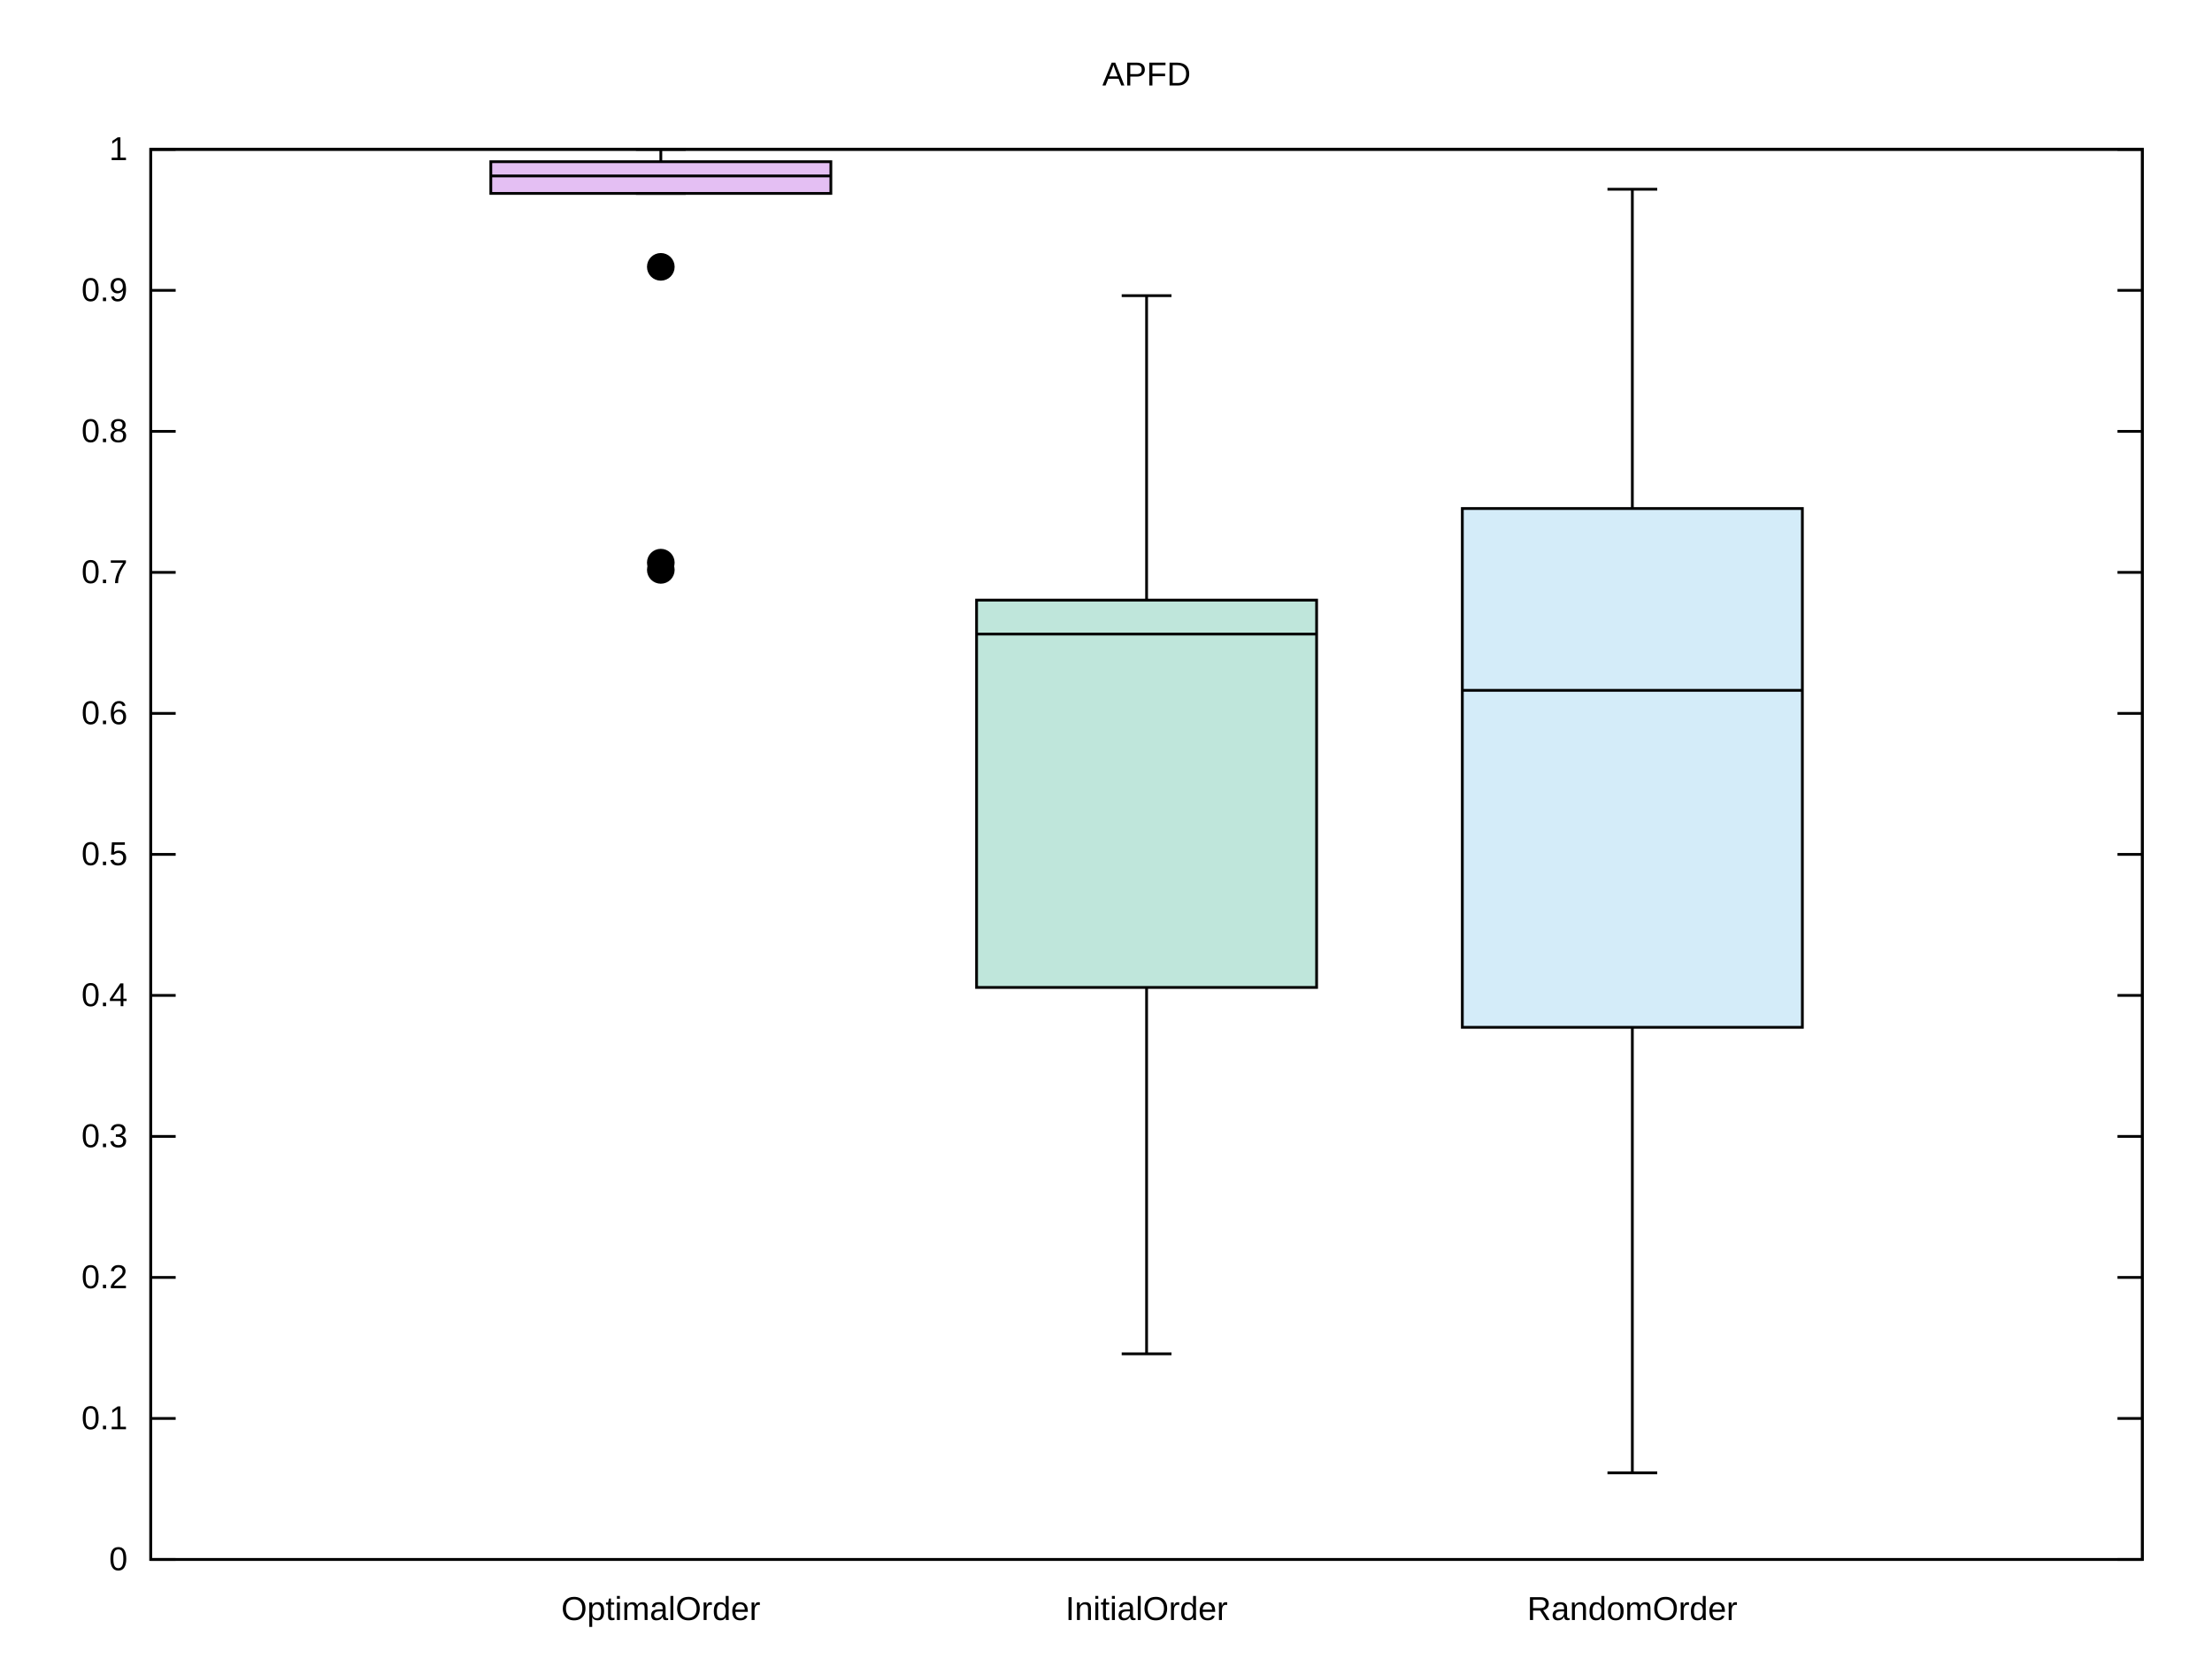
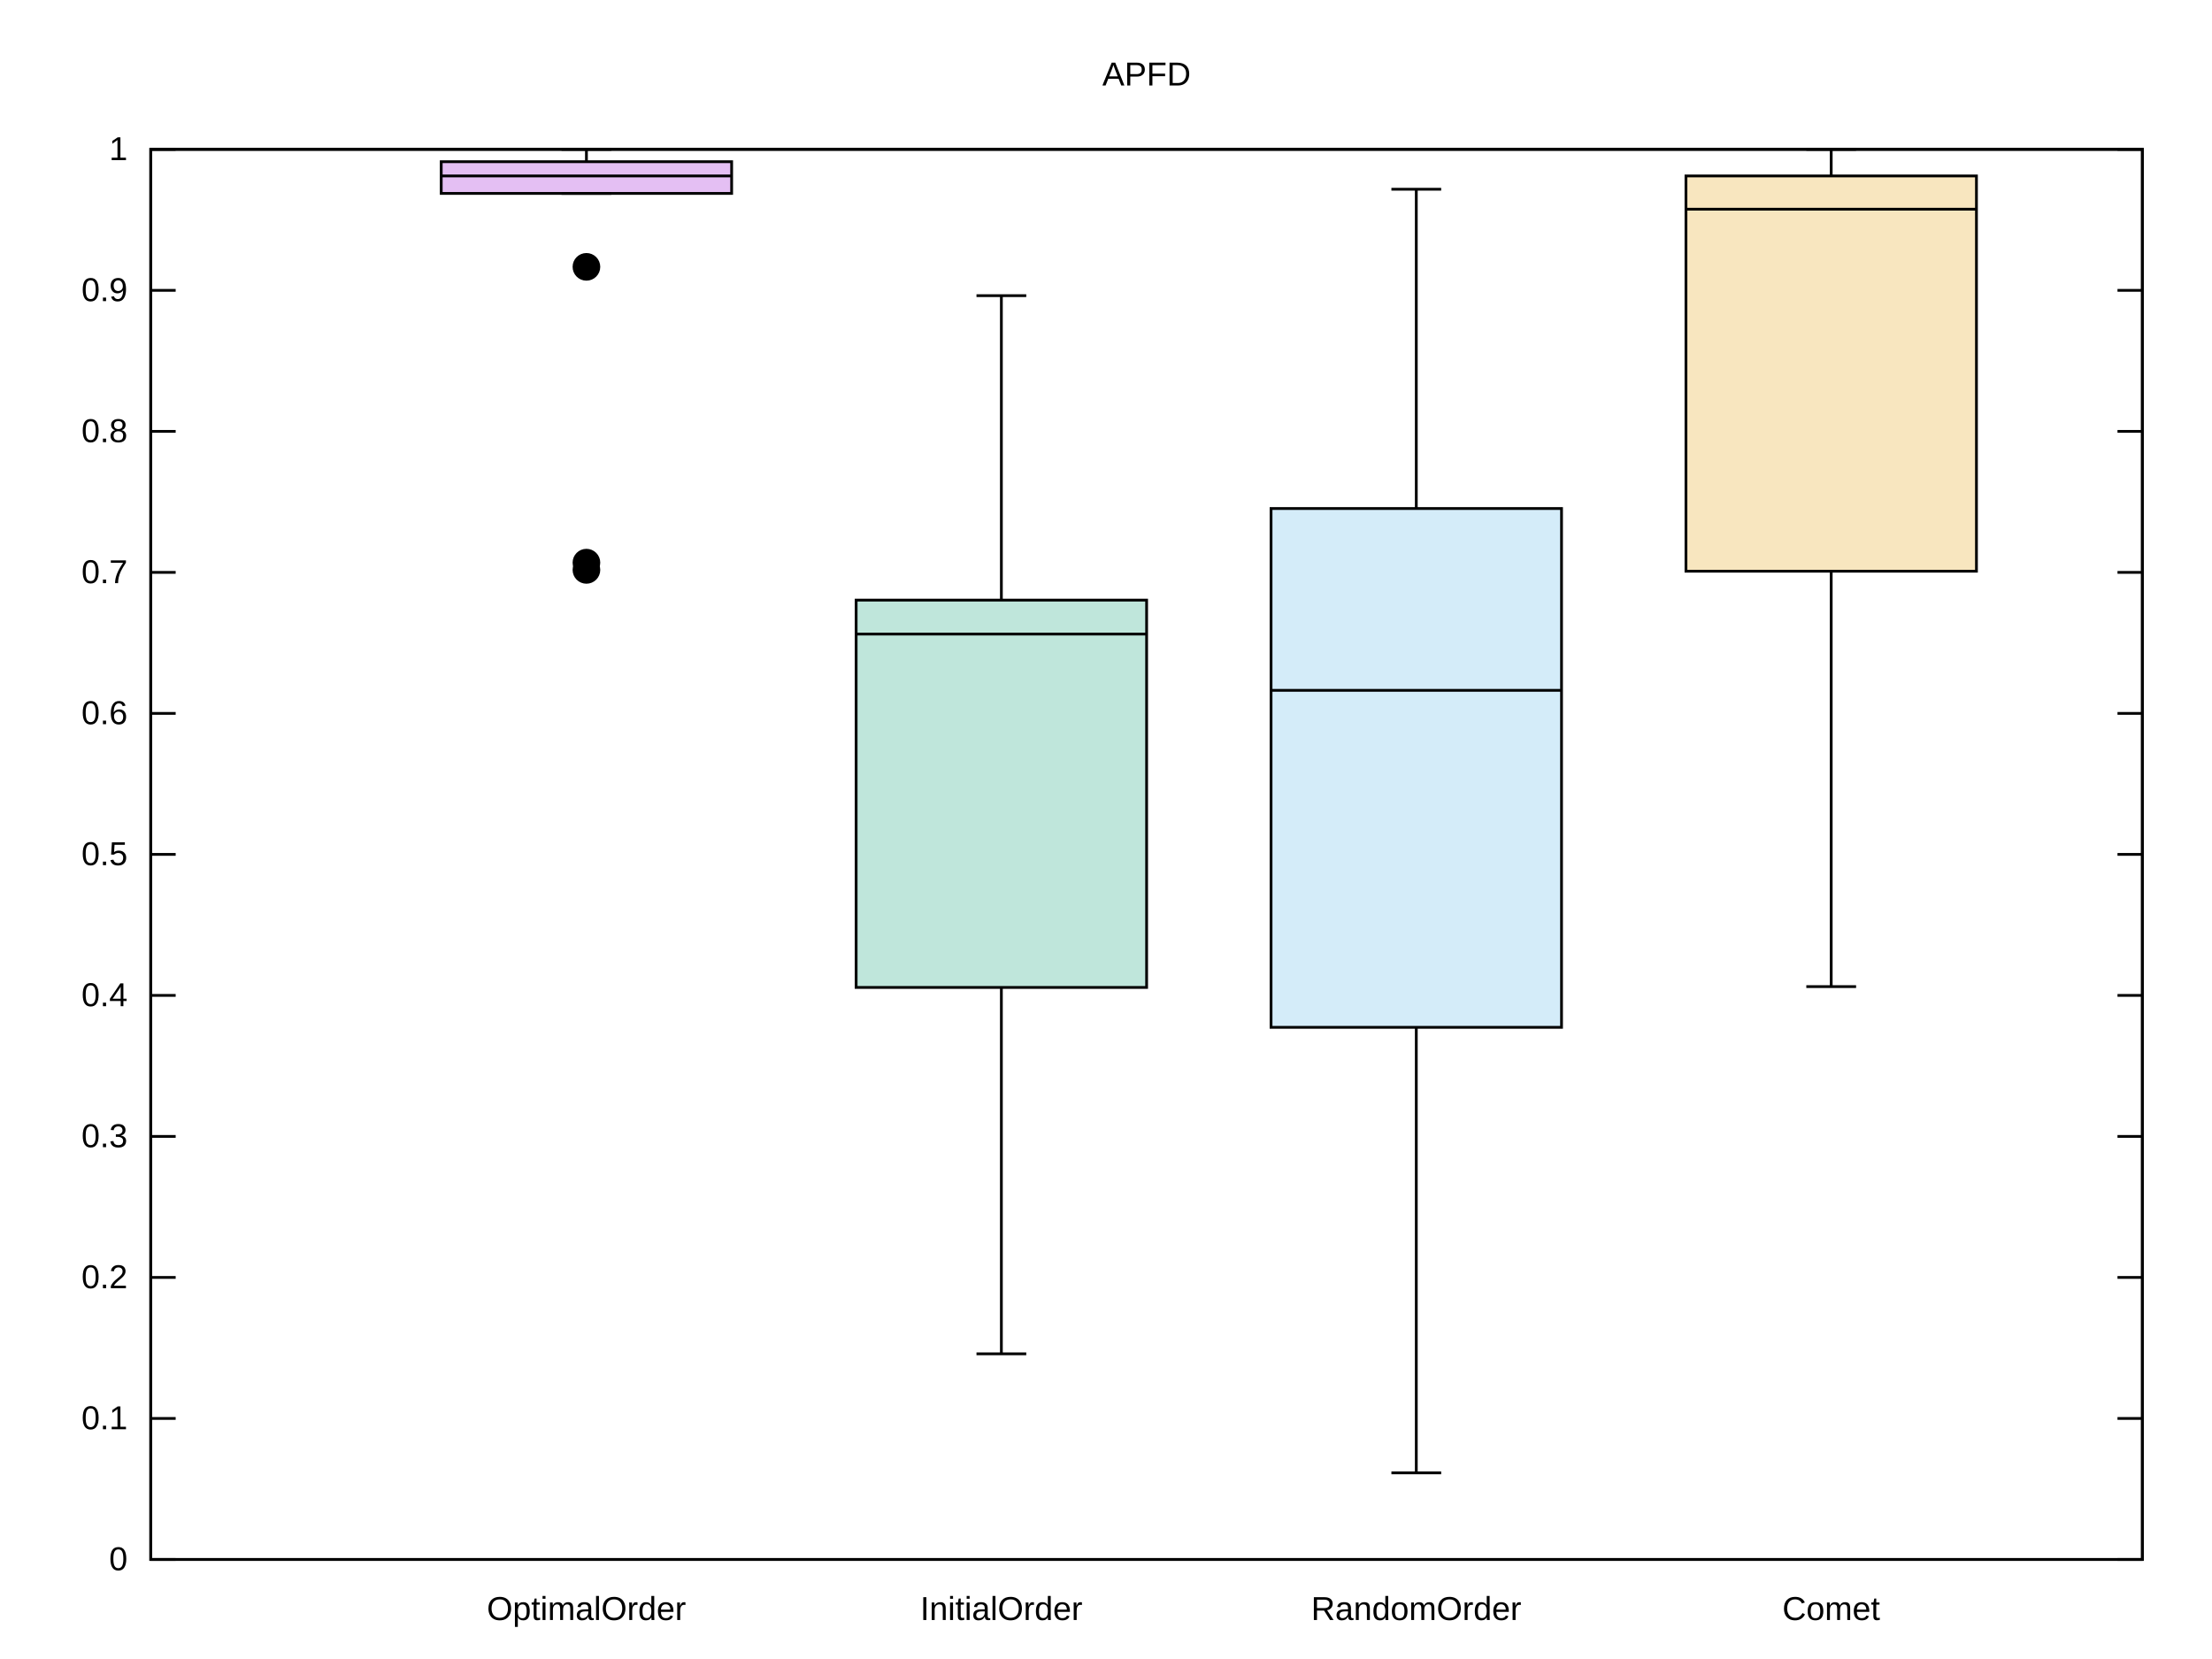
<svg xmlns="http://www.w3.org/2000/svg" xmlns:xlink="http://www.w3.org/1999/xlink" width="800" height="600" viewBox="0 0 800 600">
  <g id="gnuplot_canvas">
    <rect x="0" y="0" width="800" height="600" fill="none" />
    <defs>
      <circle id="gpDot" r="0.5" stroke-width="0.5" stroke="currentColor" />
      <path id="gpPt0" stroke-width="0.222" stroke="currentColor" d="M-1,0 h2 M0,-1 v2" />
      <path id="gpPt1" stroke-width="0.222" stroke="currentColor" d="M-1,-1 L1,1 M1,-1 L-1,1" />
      <path id="gpPt2" stroke-width="0.222" stroke="currentColor" d="M-1,0 L1,0 M0,-1 L0,1 M-1,-1 L1,1 M-1,1 L1,-1" />
      <rect id="gpPt3" stroke-width="0.222" stroke="currentColor" x="-1" y="-1" width="2" height="2" />
      <rect id="gpPt4" stroke-width="0.222" stroke="currentColor" fill="currentColor" x="-1" y="-1" width="2" height="2" />
      <circle id="gpPt5" stroke-width="0.222" stroke="currentColor" cx="0" cy="0" r="1" />
      <use xlink:href="#gpPt5" id="gpPt6" fill="currentColor" stroke="none" />
      <path id="gpPt7" stroke-width="0.222" stroke="currentColor" d="M0,-1.33 L-1.33,0.67 L1.33,0.67 z" />
      <use xlink:href="#gpPt7" id="gpPt8" fill="currentColor" stroke="none" />
      <use xlink:href="#gpPt7" id="gpPt9" stroke="currentColor" transform="rotate(180)" />
      <use xlink:href="#gpPt9" id="gpPt10" fill="currentColor" stroke="none" />
      <use xlink:href="#gpPt3" id="gpPt11" stroke="currentColor" transform="rotate(45)" />
      <use xlink:href="#gpPt11" id="gpPt12" fill="currentColor" stroke="none" />
      <path id="gpPt13" stroke-width="0.222" stroke="currentColor" d="M0,1.330 L1.265,0.411 L0.782,-1.067 L-0.782,-1.076 L-1.265,0.411 z" />
      <use xlink:href="#gpPt13" id="gpPt14" fill="currentColor" stroke="none" />
      <filter id="textbox" filterUnits="objectBoundingBox" x="0" y="0" height="1" width="1">
        <feFlood flood-color="white" flood-opacity="1" result="bgnd" />
        <feComposite in="SourceGraphic" in2="bgnd" operator="atop" />
      </filter>
      <filter id="greybox" filterUnits="objectBoundingBox" x="0" y="0" height="1" width="1">
        <feFlood flood-color="lightgrey" flood-opacity="1" result="grey" />
        <feComposite in="SourceGraphic" in2="grey" operator="atop" />
      </filter>
    </defs>
    <g fill="none" color="white" stroke="currentColor" stroke-width="1.00" stroke-linecap="butt" stroke-linejoin="miter">
</g>
    <g fill="none" color="black" stroke="currentColor" stroke-width="1.00" stroke-linecap="butt" stroke-linejoin="miter">
      <path stroke="black" d="M54.53,564.00 L63.53,564.00 M774.82,564.00 L765.82,564.00  " />
      <g transform="translate(46.14,567.90)" stroke="none" fill="black" font-family="Arial" font-size="12.00" text-anchor="end">
        <text>
          <tspan font-family="Arial"> 0</tspan>
        </text>
      </g>
    </g>
    <g fill="none" color="black" stroke="currentColor" stroke-width="1.00" stroke-linecap="butt" stroke-linejoin="miter">
      <path stroke="black" d="M54.53,513.00 L63.53,513.00 M774.82,513.00 L765.82,513.00  " />
      <g transform="translate(46.14,516.90)" stroke="none" fill="black" font-family="Arial" font-size="12.00" text-anchor="end">
        <text>
          <tspan font-family="Arial"> 0.1</tspan>
        </text>
      </g>
    </g>
    <g fill="none" color="black" stroke="currentColor" stroke-width="1.00" stroke-linecap="butt" stroke-linejoin="miter">
      <path stroke="black" d="M54.53,462.00 L63.53,462.00 M774.82,462.00 L765.82,462.00  " />
      <g transform="translate(46.14,465.90)" stroke="none" fill="black" font-family="Arial" font-size="12.00" text-anchor="end">
        <text>
          <tspan font-family="Arial"> 0.2</tspan>
        </text>
      </g>
    </g>
    <g fill="none" color="black" stroke="currentColor" stroke-width="1.00" stroke-linecap="butt" stroke-linejoin="miter">
      <path stroke="black" d="M54.53,411.00 L63.53,411.00 M774.82,411.00 L765.82,411.00  " />
      <g transform="translate(46.14,414.90)" stroke="none" fill="black" font-family="Arial" font-size="12.00" text-anchor="end">
        <text>
          <tspan font-family="Arial"> 0.3</tspan>
        </text>
      </g>
    </g>
    <g fill="none" color="black" stroke="currentColor" stroke-width="1.00" stroke-linecap="butt" stroke-linejoin="miter">
      <path stroke="black" d="M54.53,360.00 L63.53,360.00 M774.82,360.00 L765.82,360.00  " />
      <g transform="translate(46.14,363.90)" stroke="none" fill="black" font-family="Arial" font-size="12.00" text-anchor="end">
        <text>
          <tspan font-family="Arial"> 0.4</tspan>
        </text>
      </g>
    </g>
    <g fill="none" color="black" stroke="currentColor" stroke-width="1.00" stroke-linecap="butt" stroke-linejoin="miter">
      <path stroke="black" d="M54.53,309.00 L63.53,309.00 M774.82,309.00 L765.82,309.00  " />
      <g transform="translate(46.14,312.90)" stroke="none" fill="black" font-family="Arial" font-size="12.00" text-anchor="end">
        <text>
          <tspan font-family="Arial"> 0.5</tspan>
        </text>
      </g>
    </g>
    <g fill="none" color="black" stroke="currentColor" stroke-width="1.00" stroke-linecap="butt" stroke-linejoin="miter">
      <path stroke="black" d="M54.53,258.01 L63.53,258.01 M774.82,258.01 L765.82,258.01  " />
      <g transform="translate(46.14,261.91)" stroke="none" fill="black" font-family="Arial" font-size="12.00" text-anchor="end">
        <text>
          <tspan font-family="Arial"> 0.6</tspan>
        </text>
      </g>
    </g>
    <g fill="none" color="black" stroke="currentColor" stroke-width="1.00" stroke-linecap="butt" stroke-linejoin="miter">
      <path stroke="black" d="M54.53,207.01 L63.53,207.01 M774.82,207.01 L765.82,207.01  " />
      <g transform="translate(46.14,210.91)" stroke="none" fill="black" font-family="Arial" font-size="12.00" text-anchor="end">
        <text>
          <tspan font-family="Arial"> 0.7</tspan>
        </text>
      </g>
    </g>
    <g fill="none" color="black" stroke="currentColor" stroke-width="1.00" stroke-linecap="butt" stroke-linejoin="miter">
      <path stroke="black" d="M54.53,156.01 L63.53,156.01 M774.82,156.01 L765.82,156.01  " />
      <g transform="translate(46.14,159.91)" stroke="none" fill="black" font-family="Arial" font-size="12.00" text-anchor="end">
        <text>
          <tspan font-family="Arial"> 0.8</tspan>
        </text>
      </g>
    </g>
    <g fill="none" color="black" stroke="currentColor" stroke-width="1.00" stroke-linecap="butt" stroke-linejoin="miter">
      <path stroke="black" d="M54.53,105.01 L63.53,105.01 M774.82,105.01 L765.82,105.01  " />
      <g transform="translate(46.14,108.91)" stroke="none" fill="black" font-family="Arial" font-size="12.00" text-anchor="end">
        <text>
          <tspan font-family="Arial"> 0.9</tspan>
        </text>
      </g>
    </g>
    <g fill="none" color="black" stroke="currentColor" stroke-width="1.00" stroke-linecap="butt" stroke-linejoin="miter">
      <path stroke="black" d="M54.53,54.01 L63.53,54.01 M774.82,54.01 L765.82,54.01  " />
      <g transform="translate(46.14,57.91)" stroke="none" fill="black" font-family="Arial" font-size="12.00" text-anchor="end">
        <text>
          <tspan font-family="Arial"> 1</tspan>
        </text>
      </g>
    </g>
    <g fill="none" color="black" stroke="currentColor" stroke-width="1.00" stroke-linecap="butt" stroke-linejoin="miter">
-       <path stroke="black" d="M238.99,564.00  " />
-       <g transform="translate(238.99,585.90)" stroke="none" fill="black" font-family="Arial" font-size="12.00" text-anchor="middle">
+       <path stroke="black" d="M212.09,564.00  " />
+       <g transform="translate(212.09,585.90)" stroke="none" fill="black" font-family="Arial" font-size="12.00" text-anchor="middle">
        <text>
          <tspan font-family="Arial">OptimalOrder</tspan>
        </text>
      </g>
    </g>
    <g fill="none" color="black" stroke="currentColor" stroke-width="1.00" stroke-linecap="butt" stroke-linejoin="miter">
-       <path stroke="black" d="M414.68,564.00  " />
-       <g transform="translate(414.68,585.90)" stroke="none" fill="black" font-family="Arial" font-size="12.00" text-anchor="middle">
+       <path stroke="black" d="M362.15,564.00  " />
+       <g transform="translate(362.15,585.90)" stroke="none" fill="black" font-family="Arial" font-size="12.00" text-anchor="middle">
        <text>
          <tspan font-family="Arial">InitialOrder</tspan>
        </text>
      </g>
    </g>
    <g fill="none" color="black" stroke="currentColor" stroke-width="1.00" stroke-linecap="butt" stroke-linejoin="miter">
-       <path stroke="black" d="M590.36,564.00  " />
-       <g transform="translate(590.36,585.90)" stroke="none" fill="black" font-family="Arial" font-size="12.00" text-anchor="middle">
+       <path stroke="black" d="M512.21,564.00  " />
+       <g transform="translate(512.21,585.90)" stroke="none" fill="black" font-family="Arial" font-size="12.00" text-anchor="middle">
        <text>
          <tspan font-family="Arial">RandomOrder</tspan>
        </text>
      </g>
    </g>
    <g fill="none" color="black" stroke="currentColor" stroke-width="1.00" stroke-linecap="butt" stroke-linejoin="miter">
+       <path stroke="black" d="M662.27,564.00  " />
+       <g transform="translate(662.27,585.90)" stroke="none" fill="black" font-family="Arial" font-size="12.00" text-anchor="middle">
+         <text>
+           <tspan font-family="Arial">Comet</tspan>
+         </text>
+       </g>
+     </g>
+     <g fill="none" color="black" stroke="currentColor" stroke-width="1.00" stroke-linecap="butt" stroke-linejoin="miter">
</g>
    <g fill="none" color="black" stroke="currentColor" stroke-width="1.00" stroke-linecap="butt" stroke-linejoin="miter">
      <path stroke="black" d="M54.53,54.01 L54.53,564.00 L774.82,564.00 L774.82,54.01 L54.53,54.01 Z  " />
    </g>
    <g fill="none" color="black" stroke="currentColor" stroke-width="1.00" stroke-linecap="butt" stroke-linejoin="miter">
</g>
    <g id="gnuplot_plot_1">
      <g fill="none" color="black" stroke="currentColor" stroke-width="1.00" stroke-linecap="butt" stroke-linejoin="miter">
</g>
      <g fill="none" color="black" stroke="currentColor" stroke-width="1.00" stroke-linecap="butt" stroke-linejoin="miter">
        <g stroke="none" shape-rendering="crispEdges">
-           <polygon fill="rgb(148,   0, 211)" fill-opacity="0.25" points="177.51,69.95 300.49,69.95 300.49,58.48 177.51,58.48 " />
-         </g>
-         <path stroke="black" d="M177.51,69.95 L300.49,69.95 L300.49,58.48 L177.51,58.48 L177.51,69.95 Z  " />
-         <path stroke="black" d="M177.51,63.63 L300.49,63.63 M239.00,69.95 M239.00,58.48 L239.00,54.01 M230.00,54.01 L248.00,54.01 M230.00,69.95   L248.00,69.95  " />
-         <use xlink:href="#gpPt6" transform="translate(238.99,206.11) scale(4.50)" color="black" />
-         <use xlink:href="#gpPt6" transform="translate(238.99,203.49) scale(4.50)" color="black" />
-         <use xlink:href="#gpPt6" transform="translate(238.99,96.51) scale(4.50)" color="black" />
+           <polygon fill="rgb(148,   0, 211)" fill-opacity="0.25" points="159.57,69.95 264.61,69.95 264.61,58.48 159.57,58.48 " />
+         </g>
+         <path stroke="black" d="M159.57,69.95 L264.61,69.95 L264.61,58.48 L159.57,58.48 L159.57,69.95 Z  " />
+         <path stroke="black" d="M159.57,63.63 L264.61,63.63 M212.09,69.95 M212.09,58.48 L212.09,54.01 M203.09,54.01 L221.09,54.01 M203.09,69.95   L221.09,69.95  " />
+         <use xlink:href="#gpPt6" transform="translate(212.09,206.11) scale(4.50)" color="black" />
+         <use xlink:href="#gpPt6" transform="translate(212.09,203.49) scale(4.50)" color="black" />
+         <use xlink:href="#gpPt6" transform="translate(212.09,96.51) scale(4.50)" color="black" />
      </g>
    </g>
    <g id="gnuplot_plot_2">
      <g fill="none" color="black" stroke="currentColor" stroke-width="1.00" stroke-linecap="butt" stroke-linejoin="miter">
</g>
      <g fill="none" color="black" stroke="currentColor" stroke-width="1.00" stroke-linecap="butt" stroke-linejoin="miter">
        <g stroke="none" shape-rendering="crispEdges">
-           <polygon fill="rgb(  0, 158, 115)" fill-opacity="0.25" points="353.19,357.12 476.17,357.12 476.17,217.04 353.19,217.04 " />
-         </g>
-         <path stroke="black" d="M353.19,357.12 L476.17,357.12 L476.17,217.04 L353.19,217.04 L353.19,357.12 Z  " />
-         <path stroke="black" d="M353.19,229.32 L476.17,229.32 M414.68,489.63 L414.68,357.12 M414.68,217.04 L414.68,106.93 M405.68,106.93 L423.68,106.93   M405.68,489.63 L423.68,489.63  " />
+           <polygon fill="rgb(  0, 158, 115)" fill-opacity="0.25" points="309.63,357.12 414.69,357.12 414.69,217.04 309.63,217.04 " />
+         </g>
+         <path stroke="black" d="M309.63,357.12 L414.69,357.12 L414.69,217.04 L309.63,217.04 L309.63,357.12 Z  " />
+         <path stroke="black" d="M309.63,229.32 L414.69,229.32 M362.16,489.63 L362.16,357.12 M362.16,217.04 L362.16,106.93 M353.16,106.93 L371.16,106.93   M353.16,489.63 L371.16,489.63  " />
      </g>
    </g>
    <g id="gnuplot_plot_3">
      <g fill="none" color="black" stroke="currentColor" stroke-width="1.00" stroke-linecap="butt" stroke-linejoin="miter">
</g>
      <g fill="none" color="black" stroke="currentColor" stroke-width="1.00" stroke-linecap="butt" stroke-linejoin="miter">
        <g stroke="none" shape-rendering="crispEdges">
-           <polygon fill="rgb( 86, 180, 233)" fill-opacity="0.25" points="528.87,371.55 651.85,371.55 651.85,183.91 528.87,183.91 " />
-         </g>
-         <path stroke="black" d="M528.87,371.55 L651.85,371.55 L651.85,183.91 L528.87,183.91 L528.87,371.55 Z  " />
-         <path stroke="black" d="M528.87,249.67 L651.85,249.67 M590.36,532.68 L590.36,371.55 M590.36,183.91 L590.36,68.44 M581.36,68.44 L599.36,68.44   M581.36,532.68 L599.36,532.68  " />
+           <polygon fill="rgb( 86, 180, 233)" fill-opacity="0.25" points="459.69,371.55 564.75,371.55 564.75,183.91 459.69,183.91 " />
+         </g>
+         <path stroke="black" d="M459.69,371.55 L564.75,371.55 L564.75,183.91 L459.69,183.91 L459.69,371.55 Z  " />
+         <path stroke="black" d="M459.69,249.67 L564.75,249.67 M512.22,532.68 L512.22,371.55 M512.22,183.91 L512.22,68.44 M503.22,68.44 L521.22,68.44   M503.22,532.68 L521.22,532.68  " />
+       </g>
+     </g>
+     <g id="gnuplot_plot_4">
+       <g fill="none" color="black" stroke="currentColor" stroke-width="1.00" stroke-linecap="butt" stroke-linejoin="miter">
+ </g>
+       <g fill="none" color="black" stroke="currentColor" stroke-width="1.00" stroke-linecap="butt" stroke-linejoin="miter">
+         <g stroke="none" shape-rendering="crispEdges">
+           <polygon fill="rgb(230, 159,   0)" fill-opacity="0.25" points="609.75,206.59 714.81,206.59 714.81,63.63 609.75,63.63 " />
+         </g>
+         <path stroke="black" d="M609.75,206.59 L714.81,206.59 L714.81,63.63 L609.75,63.63 L609.75,206.59 Z  " />
+         <path stroke="black" d="M609.75,75.66 L714.81,75.66 M662.28,356.82 L662.28,206.59 M662.28,63.63 L662.28,54.01 M653.28,54.01 L671.28,54.01   M653.28,356.82 L671.28,356.82  " />
      </g>
    </g>
    <g fill="none" color="white" stroke="black" stroke-width="2.00" stroke-linecap="butt" stroke-linejoin="miter">
</g>
    <g fill="none" color="black" stroke="currentColor" stroke-width="2.00" stroke-linecap="butt" stroke-linejoin="miter">
</g>
    <g fill="none" color="black" stroke="black" stroke-width="1.00" stroke-linecap="butt" stroke-linejoin="miter">
</g>
    <g fill="none" color="black" stroke="currentColor" stroke-width="1.00" stroke-linecap="butt" stroke-linejoin="miter">
      <path stroke="black" d="M54.53,54.01 L54.53,564.00 L774.82,564.00 L774.82,54.01 L54.53,54.01 Z  " />
    </g>
    <g fill="none" color="black" stroke="currentColor" stroke-width="1.00" stroke-linecap="butt" stroke-linejoin="miter">
      <g transform="translate(414.67,30.91)" stroke="none" fill="black" font-family="Arial" font-size="12.00" text-anchor="middle">
        <text>
          <tspan font-family="Arial">APFD</tspan>
        </text>
      </g>
    </g>
    <g fill="none" color="black" stroke="currentColor" stroke-width="1.00" stroke-linecap="butt" stroke-linejoin="miter">
</g>
  </g>
</svg>
